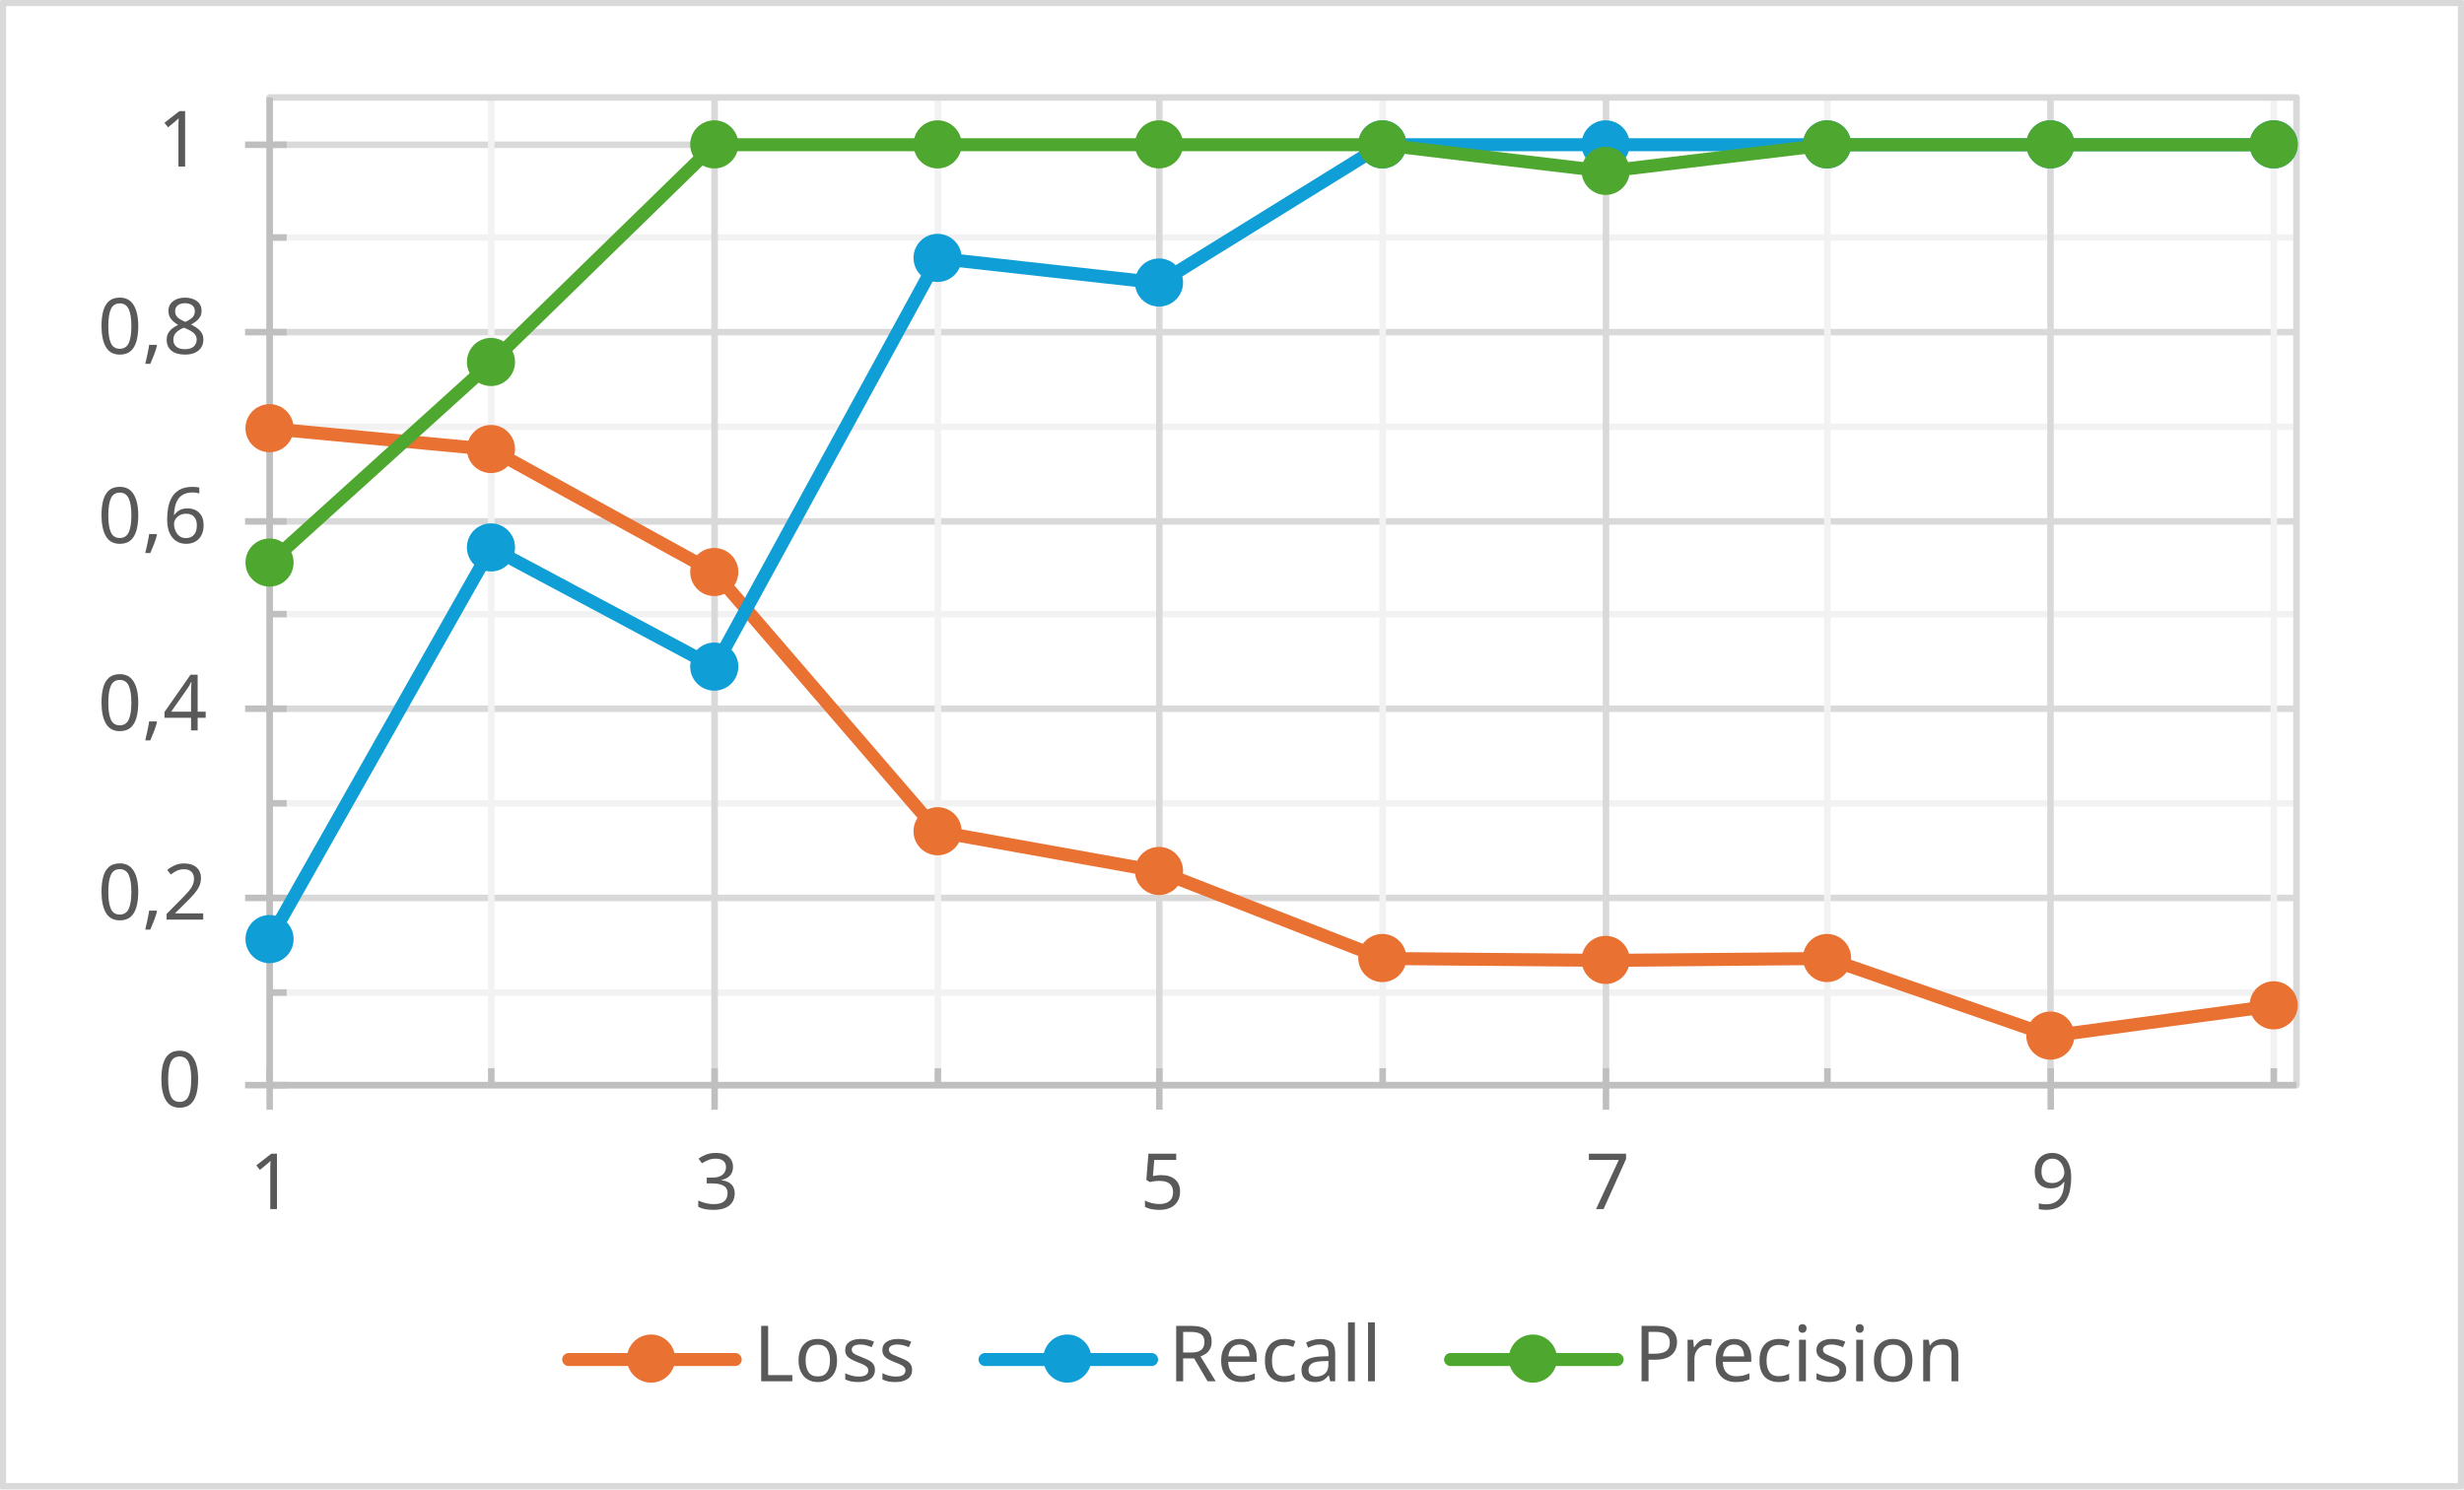
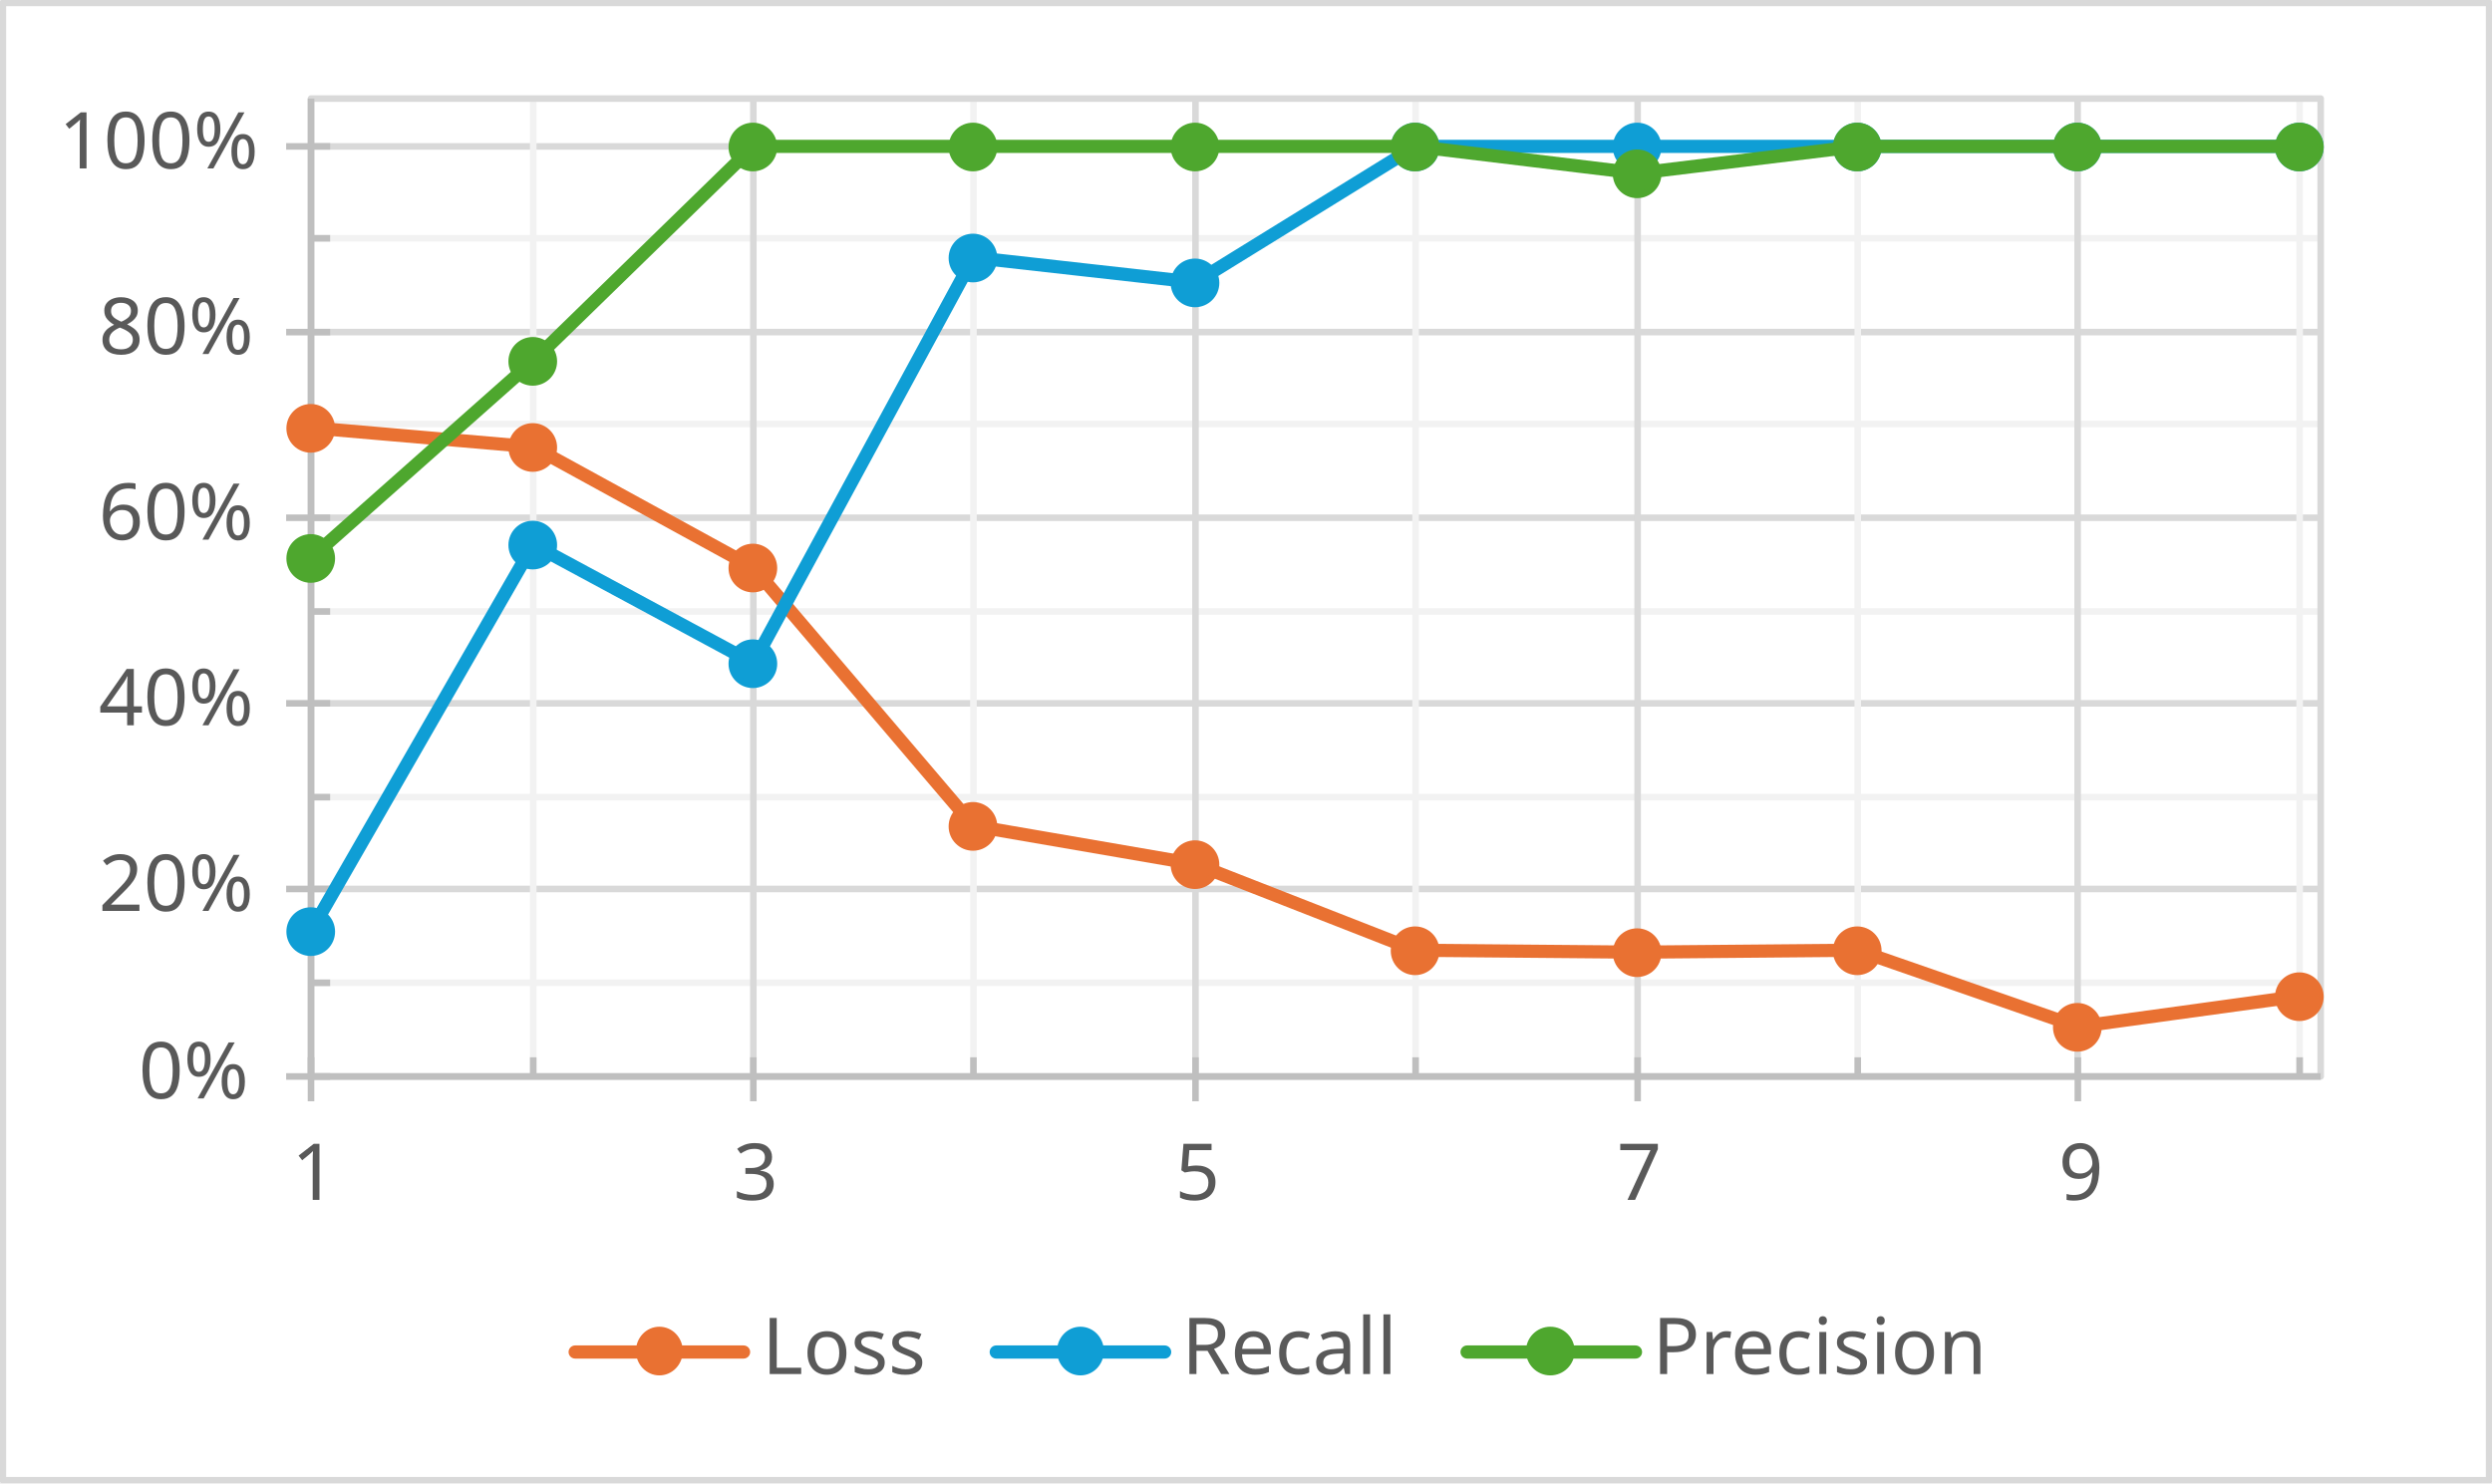
- <svg xmlns="http://www.w3.org/2000/svg" width="1302" height="787" xml:space="preserve" overflow="hidden">
+ <svg xmlns="http://www.w3.org/2000/svg" width="1302" height="775" xml:space="preserve" overflow="hidden">
  <defs>
    <clipPath id="clip0">
-       <rect x="2674" y="914" width="1302" height="787" />
+       <rect x="2670" y="899" width="1302" height="775" />
    </clipPath>
  </defs>
-   <g clip-path="url(#clip0)" transform="translate(-2674 -914)">
-     <rect x="2675" y="915" width="1299" height="784" fill="#FFFFFF" />
+   <g clip-path="url(#clip0)" transform="translate(-2670 -899)">
+     <rect x="2671" y="900" width="1299" height="772" fill="#FFFFFF" />
    <g>
-       <path d="M2816.5 1438.55 3887.5 1438.55M2816.5 1338.54 3887.5 1338.54M2816.5 1238.54 3887.5 1238.54M2816.5 1139.54 3887.5 1139.54M2816.5 1039.53 3887.5 1039.53" stroke="#F2F2F2" stroke-width="3.438" stroke-linejoin="round" stroke-miterlimit="10" fill="none" />
+       <path d="M2832.5 1412.55 3882.5 1412.55M2832.5 1315.54 3882.5 1315.54M2832.5 1218.54 3882.5 1218.54M2832.5 1120.54 3882.5 1120.54M2832.5 1023.53 3882.5 1023.53" stroke="#F2F2F2" stroke-width="3.438" stroke-linejoin="round" stroke-miterlimit="10" fill="none" />
    </g>
    <g>
-       <path d="M2816.5 1388.55 3887.5 1388.55M2816.5 1288.54 3887.5 1288.54M2816.5 1189.54 3887.5 1189.54M2816.5 1089.54 3887.5 1089.54M2816.5 990.5 3887.5 990.5" stroke="#D9D9D9" stroke-width="3.438" stroke-linejoin="round" stroke-miterlimit="10" fill="none" />
+       <path d="M2832.5 1363.54 3882.5 1363.54M2832.5 1266.54 3882.5 1266.54M2832.5 1169.54 3882.5 1169.54M2832.5 1072.54 3882.5 1072.54M2832.5 975.5 3882.5 975.5" stroke="#D9D9D9" stroke-width="3.438" stroke-linejoin="round" stroke-miterlimit="10" fill="none" />
    </g>
    <g>
-       <path d="M2933.6 965.5 2933.6 1487.5M3169.6 965.5 3169.6 1487.5M3404.61 965.5 3404.61 1487.5M3639.62 965.5 3639.62 1487.5M3875.5 965.5 3875.5 1487.5" stroke="#F2F2F2" stroke-width="3.438" stroke-linejoin="round" stroke-miterlimit="10" fill="none" />
+       <path d="M2948.6 950.5 2948.6 1461.5M3178.6 950.5 3178.6 1461.5M3409.61 950.5 3409.61 1461.5M3640.62 950.5 3640.62 1461.5M3871.5 950.5 3871.5 1461.5" stroke="#F2F2F2" stroke-width="3.438" stroke-linejoin="round" stroke-miterlimit="10" fill="none" />
    </g>
    <g>
-       <path d="M3051.6 965.5 3051.6 1487.5M3286.61 965.5 3286.61 1487.5M3522.62 965.5 3522.62 1487.5M3757.5 965.5 3757.5 1487.5" stroke="#D9D9D9" stroke-width="3.438" stroke-linejoin="round" stroke-miterlimit="10" fill="none" />
+       <path d="M3063.6 950.5 3063.6 1461.5M3294.61 950.5 3294.61 1461.5M3525.62 950.5 3525.62 1461.5M3755.5 950.5 3755.5 1461.5" stroke="#D9D9D9" stroke-width="3.438" stroke-linejoin="round" stroke-miterlimit="10" fill="none" />
    </g>
    <g>
-       <rect x="2816.5" y="965.5" width="1071" height="522" stroke="#D9D9D9" stroke-width="3.438" stroke-linejoin="round" stroke-miterlimit="10" fill="none" />
+       <rect x="2832.5" y="950.5" width="1050" height="511" stroke="#D9D9D9" stroke-width="3.438" stroke-linejoin="round" stroke-miterlimit="10" fill="none" />
    </g>
    <g>
-       <path d="M0 0 0 522" stroke="#BFBFBF" stroke-width="3.438" stroke-linejoin="round" stroke-miterlimit="10" fill="none" fill-rule="evenodd" transform="matrix(1 0 0 -1 2816.5 1487.5)" />
+       <path d="M0 0 0 511" stroke="#BFBFBF" stroke-width="3.438" stroke-linejoin="round" stroke-miterlimit="10" fill="none" fill-rule="evenodd" transform="matrix(1 0 0 -1 2832.5 1461.5)" />
    </g>
    <g>
-       <path d="M2816.59 1487.5 2825.5 1487.5M2816.59 1438.55 2825.5 1438.55M2816.59 1388.55 2825.5 1388.55M2816.59 1338.54 2825.5 1338.54M2816.59 1288.54 2825.5 1288.54M2816.59 1238.54 2825.5 1238.54M2816.59 1189.54 2825.5 1189.54M2816.59 1139.54 2825.5 1139.54M2816.59 1089.54 2825.5 1089.54M2816.59 1039.53 2825.5 1039.53M2816.59 990.5 2825.5 990.5M2803.5 1487.5 2816.59 1487.5M2803.5 1388.55 2816.59 1388.55M2803.5 1288.54 2816.59 1288.54M2803.5 1189.54 2816.59 1189.54M2803.5 1089.54 2816.59 1089.54M2803.5 990.5 2816.59 990.5" stroke="#BFBFBF" stroke-width="3.438" stroke-linejoin="round" stroke-miterlimit="10" fill="none" />
+       <path d="M2832.59 1461.5 2842.5 1461.5M2832.59 1412.55 2842.5 1412.55M2832.59 1363.54 2842.5 1363.54M2832.59 1315.54 2842.5 1315.54M2832.59 1266.54 2842.5 1266.54M2832.59 1218.54 2842.5 1218.54M2832.59 1169.54 2842.5 1169.54M2832.59 1120.54 2842.5 1120.54M2832.59 1072.54 2842.5 1072.54M2832.59 1023.53 2842.5 1023.53M2832.59 975.5 2842.5 975.5M2819.5 1461.5 2832.59 1461.5M2819.5 1363.54 2832.59 1363.54M2819.5 1266.54 2832.59 1266.54M2819.5 1169.54 2832.59 1169.54M2819.5 1072.54 2832.59 1072.54M2819.5 975.5 2832.59 975.5" stroke="#BFBFBF" stroke-width="3.438" stroke-linejoin="round" stroke-miterlimit="10" fill="none" />
    </g>
    <g>
-       <path d="M2816.5 1487.5 3887.5 1487.5" stroke="#BFBFBF" stroke-width="3.438" stroke-linejoin="round" stroke-miterlimit="10" fill="none" fill-rule="evenodd" />
+       <path d="M2832.5 1461.5 3882.5 1461.5" stroke="#BFBFBF" stroke-width="3.438" stroke-linejoin="round" stroke-miterlimit="10" fill="none" fill-rule="evenodd" />
    </g>
    <g>
-       <path d="M2816.5 1478.5 2816.5 1487.55M2933.6 1478.5 2933.6 1487.55M3051.6 1478.5 3051.6 1487.55M3169.6 1478.5 3169.6 1487.55M3286.61 1478.5 3286.61 1487.55M3404.61 1478.5 3404.61 1487.55M3522.62 1478.5 3522.62 1487.55M3639.62 1478.5 3639.62 1487.55M3757.62 1478.5 3757.62 1487.55M3875.5 1478.5 3875.5 1487.55M2816.5 1487.55 2816.5 1500.5M3051.6 1487.55 3051.6 1500.5M3286.61 1487.55 3286.61 1500.5M3522.62 1487.55 3522.62 1500.5M3757.62 1487.55 3757.62 1500.5" stroke="#BFBFBF" stroke-width="3.438" stroke-linejoin="round" stroke-miterlimit="10" fill="none" />
+       <path d="M2832.5 1451.5 2832.5 1461.55M2948.6 1451.5 2948.6 1461.55M3063.6 1451.5 3063.6 1461.55M3178.6 1451.5 3178.6 1461.55M3294.61 1451.5 3294.61 1461.55M3409.61 1451.5 3409.61 1461.55M3525.62 1451.5 3525.62 1461.55M3640.62 1451.5 3640.62 1461.55M3755.62 1451.5 3755.62 1461.55M3871.5 1451.5 3871.5 1461.55M2832.5 1461.55 2832.5 1474.5M3063.6 1461.55 3063.6 1474.5M3294.61 1461.55 3294.61 1474.5M3525.62 1461.55 3525.62 1474.5M3755.62 1461.55 3755.62 1474.5" stroke="#BFBFBF" stroke-width="3.438" stroke-linejoin="round" stroke-miterlimit="10" fill="none" />
    </g>
    <g>
-       <path d="M2816.5 1140.5 2933.6 1151.54 3051.6 1216.54 3169.6 1353.54 3286.61 1374.55 3404.61 1420.55 3522.62 1421.55 3639.62 1420.55 3757.62 1461.5 3875.5 1445.55" stroke="#E97132" stroke-width="6.875" stroke-linecap="round" stroke-linejoin="round" stroke-miterlimit="10" fill="none" />
+       <path d="M2832.5 1122.5 2948.6 1132.54 3063.6 1195.54 3178.6 1330.54 3294.61 1350.54 3409.61 1395.55 3525.62 1396.55 3640.62 1395.55 3755.62 1435.5 3871.5 1419.55" stroke="#E97132" stroke-width="6.875" stroke-linecap="round" stroke-linejoin="round" stroke-miterlimit="10" fill="none" />
    </g>
    <g>
-       <path d="M2827.43 1140.3C2827.43 1146.37 2822.5 1151.3 2816.43 1151.3 2810.35 1151.3 2805.43 1146.37 2805.43 1140.3 2805.43 1134.22 2810.35 1129.3 2816.43 1129.3 2822.5 1129.3 2827.43 1134.22 2827.43 1140.3Z" stroke="#E97132" stroke-width="3.438" stroke-linejoin="round" stroke-miterlimit="10" fill="#E97132" />
-       <path d="M2944.43 1151.3C2944.43 1157.37 2939.5 1162.3 2933.43 1162.3 2927.35 1162.3 2922.43 1157.37 2922.43 1151.3 2922.43 1145.22 2927.35 1140.3 2933.43 1140.3 2939.5 1140.3 2944.43 1145.22 2944.43 1151.3Z" stroke="#E97132" stroke-width="3.438" stroke-linejoin="round" stroke-miterlimit="10" fill="#E97132" />
-       <path d="M3062.43 1216.3C3062.43 1222.37 3057.5 1227.3 3051.43 1227.3 3045.35 1227.3 3040.43 1222.37 3040.43 1216.3 3040.43 1210.22 3045.35 1205.3 3051.43 1205.3 3057.5 1205.3 3062.43 1210.22 3062.43 1216.3Z" stroke="#E97132" stroke-width="3.438" stroke-linejoin="round" stroke-miterlimit="10" fill="#E97132" />
-       <path d="M3180.43 1353.3C3180.43 1359.37 3175.5 1364.3 3169.43 1364.3 3163.35 1364.3 3158.43 1359.37 3158.43 1353.3 3158.43 1347.22 3163.35 1342.3 3169.43 1342.3 3175.5 1342.3 3180.43 1347.22 3180.43 1353.3Z" stroke="#E97132" stroke-width="3.438" stroke-linejoin="round" stroke-miterlimit="10" fill="#E97132" />
-       <path d="M3297.43 1374.3C3297.43 1380.37 3292.5 1385.3 3286.43 1385.3 3280.35 1385.3 3275.43 1380.37 3275.43 1374.3 3275.43 1368.22 3280.35 1363.3 3286.43 1363.3 3292.5 1363.3 3297.43 1368.22 3297.43 1374.3Z" stroke="#E97132" stroke-width="3.438" stroke-linejoin="round" stroke-miterlimit="10" fill="#E97132" />
-       <path d="M3415.43 1420.3C3415.43 1426.37 3410.5 1431.3 3404.43 1431.3 3398.35 1431.3 3393.43 1426.37 3393.43 1420.3 3393.43 1414.22 3398.35 1409.3 3404.43 1409.3 3410.5 1409.3 3415.43 1414.22 3415.43 1420.3Z" stroke="#E97132" stroke-width="3.438" stroke-linejoin="round" stroke-miterlimit="10" fill="#E97132" />
-       <path d="M3533.43 1421.3C3533.43 1427.37 3528.5 1432.3 3522.43 1432.3 3516.35 1432.3 3511.43 1427.37 3511.43 1421.3 3511.43 1415.22 3516.35 1410.3 3522.43 1410.3 3528.5 1410.3 3533.43 1415.22 3533.43 1421.3Z" stroke="#E97132" stroke-width="3.438" stroke-linejoin="round" stroke-miterlimit="10" fill="#E97132" />
-       <path d="M3650.43 1420.3C3650.43 1426.37 3645.5 1431.3 3639.43 1431.3 3633.35 1431.3 3628.43 1426.37 3628.43 1420.3 3628.43 1414.22 3633.35 1409.3 3639.43 1409.3 3645.5 1409.3 3650.43 1414.22 3650.43 1420.3Z" stroke="#E97132" stroke-width="3.438" stroke-linejoin="round" stroke-miterlimit="10" fill="#E97132" />
-       <path d="M3768.43 1461.3C3768.43 1467.37 3763.5 1472.3 3757.43 1472.3 3751.35 1472.3 3746.43 1467.37 3746.43 1461.3 3746.43 1455.22 3751.35 1450.3 3757.43 1450.3 3763.5 1450.3 3768.43 1455.22 3768.43 1461.3Z" stroke="#E97132" stroke-width="3.438" stroke-linejoin="round" stroke-miterlimit="10" fill="#E97132" />
-       <path d="M3886.43 1445.3C3886.43 1451.37 3881.5 1456.3 3875.43 1456.3 3869.35 1456.3 3864.43 1451.37 3864.43 1445.3 3864.43 1439.22 3869.35 1434.3 3875.43 1434.3 3881.5 1434.3 3886.43 1439.22 3886.43 1445.3Z" stroke="#E97132" stroke-width="3.438" stroke-linejoin="round" stroke-miterlimit="10" fill="#E97132" />
+       <path d="M2843.35 1122.83C2843.35 1128.9 2838.42 1133.83 2832.35 1133.83 2826.27 1133.83 2821.35 1128.9 2821.35 1122.83 2821.35 1116.75 2826.27 1111.83 2832.35 1111.83 2838.42 1111.83 2843.35 1116.75 2843.35 1122.83Z" stroke="#E97132" stroke-width="3.438" stroke-linejoin="round" stroke-miterlimit="10" fill="#E97132" />
+       <path d="M2959.35 1132.83C2959.35 1138.9 2954.42 1143.83 2948.35 1143.83 2942.27 1143.83 2937.35 1138.9 2937.35 1132.83 2937.35 1126.75 2942.27 1121.83 2948.35 1121.83 2954.42 1121.83 2959.35 1126.75 2959.35 1132.83Z" stroke="#E97132" stroke-width="3.438" stroke-linejoin="round" stroke-miterlimit="10" fill="#E97132" />
+       <path d="M3074.35 1195.83C3074.35 1201.9 3069.42 1206.83 3063.35 1206.83 3057.27 1206.83 3052.35 1201.9 3052.35 1195.83 3052.35 1189.75 3057.27 1184.83 3063.35 1184.83 3069.42 1184.83 3074.35 1189.75 3074.35 1195.83Z" stroke="#E97132" stroke-width="3.438" stroke-linejoin="round" stroke-miterlimit="10" fill="#E97132" />
+       <path d="M3189.35 1330.83C3189.35 1336.9 3184.42 1341.83 3178.35 1341.83 3172.27 1341.83 3167.35 1336.9 3167.35 1330.83 3167.35 1324.75 3172.27 1319.83 3178.35 1319.83 3184.42 1319.83 3189.35 1324.75 3189.35 1330.83Z" stroke="#E97132" stroke-width="3.438" stroke-linejoin="round" stroke-miterlimit="10" fill="#E97132" />
+       <path d="M3305.35 1350.83C3305.35 1356.9 3300.42 1361.83 3294.35 1361.83 3288.27 1361.83 3283.35 1356.9 3283.35 1350.83 3283.35 1344.75 3288.27 1339.83 3294.35 1339.83 3300.42 1339.83 3305.35 1344.75 3305.35 1350.83Z" stroke="#E97132" stroke-width="3.438" stroke-linejoin="round" stroke-miterlimit="10" fill="#E97132" />
+       <path d="M3420.35 1395.83C3420.35 1401.9 3415.42 1406.83 3409.35 1406.83 3403.27 1406.83 3398.35 1401.9 3398.35 1395.83 3398.35 1389.75 3403.27 1384.83 3409.35 1384.83 3415.42 1384.83 3420.35 1389.75 3420.35 1395.83Z" stroke="#E97132" stroke-width="3.438" stroke-linejoin="round" stroke-miterlimit="10" fill="#E97132" />
+       <path d="M3536.35 1396.83C3536.35 1402.9 3531.42 1407.83 3525.35 1407.83 3519.27 1407.83 3514.35 1402.9 3514.35 1396.83 3514.35 1390.75 3519.27 1385.83 3525.35 1385.83 3531.42 1385.83 3536.35 1390.75 3536.35 1396.83Z" stroke="#E97132" stroke-width="3.438" stroke-linejoin="round" stroke-miterlimit="10" fill="#E97132" />
+       <path d="M3651.35 1395.83C3651.35 1401.9 3646.42 1406.83 3640.35 1406.83 3634.27 1406.83 3629.35 1401.9 3629.35 1395.83 3629.35 1389.75 3634.27 1384.83 3640.35 1384.83 3646.42 1384.83 3651.35 1389.75 3651.35 1395.83Z" stroke="#E97132" stroke-width="3.438" stroke-linejoin="round" stroke-miterlimit="10" fill="#E97132" />
+       <path d="M3766.35 1435.83C3766.35 1441.9 3761.42 1446.83 3755.35 1446.83 3749.27 1446.83 3744.35 1441.9 3744.35 1435.83 3744.35 1429.75 3749.27 1424.83 3755.35 1424.83 3761.42 1424.83 3766.35 1429.75 3766.35 1435.83Z" stroke="#E97132" stroke-width="3.438" stroke-linejoin="round" stroke-miterlimit="10" fill="#E97132" />
+       <path d="M3882.35 1419.83C3882.35 1425.9 3877.42 1430.83 3871.35 1430.83 3865.27 1430.83 3860.35 1425.9 3860.35 1419.83 3860.35 1413.75 3865.27 1408.83 3871.35 1408.83 3877.42 1408.83 3882.35 1413.75 3882.35 1419.83Z" stroke="#E97132" stroke-width="3.438" stroke-linejoin="round" stroke-miterlimit="10" fill="#E97132" />
    </g>
    <g>
-       <path d="M2816.5 1410.5 2933.6 1203.54 3051.6 1266.54 3169.6 1050.53 3286.61 1063.54 3404.61 990.5 3522.62 990.5 3639.62 990.5 3757.62 990.5 3875.5 990.5" stroke="#0F9ED5" stroke-width="6.875" stroke-linecap="round" stroke-linejoin="round" stroke-miterlimit="10" fill="none" />
+       <path d="M2832.5 1385.5 2948.6 1183.54 3063.6 1245.54 3178.6 1033.53 3294.61 1046.53 3409.61 975.5 3525.62 975.5 3640.62 975.5 3755.62 975.5 3871.5 975.5" stroke="#0F9ED5" stroke-width="6.875" stroke-linecap="round" stroke-linejoin="round" stroke-miterlimit="10" fill="none" />
    </g>
    <g>
-       <path d="M2827.43 1410.3C2827.43 1416.37 2822.5 1421.3 2816.43 1421.3 2810.35 1421.3 2805.43 1416.37 2805.43 1410.3 2805.43 1404.22 2810.35 1399.3 2816.43 1399.3 2822.5 1399.3 2827.43 1404.22 2827.43 1410.3Z" stroke="#0F9ED5" stroke-width="3.438" stroke-linejoin="round" stroke-miterlimit="10" fill="#0F9ED5" />
-       <path d="M2944.43 1203.3C2944.43 1209.37 2939.5 1214.3 2933.43 1214.3 2927.35 1214.3 2922.43 1209.37 2922.43 1203.3 2922.43 1197.22 2927.35 1192.3 2933.43 1192.3 2939.5 1192.3 2944.43 1197.22 2944.43 1203.3Z" stroke="#0F9ED5" stroke-width="3.438" stroke-linejoin="round" stroke-miterlimit="10" fill="#0F9ED5" />
-       <path d="M3062.43 1266.3C3062.43 1272.37 3057.5 1277.3 3051.43 1277.3 3045.35 1277.3 3040.43 1272.37 3040.43 1266.3 3040.43 1260.22 3045.35 1255.3 3051.43 1255.3 3057.5 1255.3 3062.43 1260.22 3062.43 1266.3Z" stroke="#0F9ED5" stroke-width="3.438" stroke-linejoin="round" stroke-miterlimit="10" fill="#0F9ED5" />
-       <path d="M3180.43 1050.3C3180.43 1056.37 3175.5 1061.3 3169.43 1061.3 3163.35 1061.3 3158.43 1056.37 3158.43 1050.3 3158.43 1044.22 3163.35 1039.3 3169.43 1039.3 3175.5 1039.3 3180.43 1044.22 3180.43 1050.3Z" stroke="#0F9ED5" stroke-width="3.438" stroke-linejoin="round" stroke-miterlimit="10" fill="#0F9ED5" />
-       <path d="M3297.43 1063.3C3297.43 1069.37 3292.5 1074.3 3286.43 1074.3 3280.35 1074.3 3275.43 1069.37 3275.43 1063.3 3275.43 1057.22 3280.35 1052.3 3286.43 1052.3 3292.5 1052.3 3297.43 1057.22 3297.43 1063.3Z" stroke="#0F9ED5" stroke-width="3.438" stroke-linejoin="round" stroke-miterlimit="10" fill="#0F9ED5" />
-       <path d="M3415.43 990.297C3415.43 996.372 3410.5 1001.3 3404.43 1001.3 3398.35 1001.3 3393.43 996.372 3393.43 990.297 3393.43 984.222 3398.35 979.298 3404.43 979.298 3410.5 979.298 3415.43 984.222 3415.43 990.297Z" stroke="#0F9ED5" stroke-width="3.438" stroke-linejoin="round" stroke-miterlimit="10" fill="#0F9ED5" />
-       <path d="M3533.43 990.297C3533.43 996.372 3528.5 1001.3 3522.43 1001.3 3516.35 1001.3 3511.43 996.372 3511.43 990.297 3511.43 984.222 3516.35 979.298 3522.43 979.298 3528.5 979.298 3533.43 984.222 3533.43 990.297Z" stroke="#0F9ED5" stroke-width="3.438" stroke-linejoin="round" stroke-miterlimit="10" fill="#0F9ED5" />
-       <path d="M3650.43 990.297C3650.43 996.372 3645.5 1001.3 3639.43 1001.3 3633.35 1001.3 3628.43 996.372 3628.43 990.297 3628.43 984.222 3633.35 979.298 3639.43 979.298 3645.5 979.298 3650.43 984.222 3650.43 990.297Z" stroke="#0F9ED5" stroke-width="3.438" stroke-linejoin="round" stroke-miterlimit="10" fill="#0F9ED5" />
-       <path d="M3768.43 990.297C3768.43 996.372 3763.5 1001.3 3757.43 1001.3 3751.35 1001.3 3746.43 996.372 3746.43 990.297 3746.43 984.222 3751.35 979.298 3757.43 979.298 3763.5 979.298 3768.43 984.222 3768.43 990.297Z" stroke="#0F9ED5" stroke-width="3.438" stroke-linejoin="round" stroke-miterlimit="10" fill="#0F9ED5" />
-       <path d="M3886.43 990.297C3886.43 996.372 3881.5 1001.3 3875.43 1001.3 3869.35 1001.3 3864.43 996.372 3864.43 990.297 3864.43 984.222 3869.35 979.298 3875.43 979.298 3881.5 979.298 3886.43 984.222 3886.43 990.297Z" stroke="#0F9ED5" stroke-width="3.438" stroke-linejoin="round" stroke-miterlimit="10" fill="#0F9ED5" />
+       <path d="M2843.35 1385.83C2843.35 1391.9 2838.42 1396.83 2832.35 1396.83 2826.27 1396.83 2821.35 1391.9 2821.35 1385.83 2821.35 1379.75 2826.27 1374.83 2832.35 1374.83 2838.42 1374.83 2843.35 1379.75 2843.35 1385.83Z" stroke="#0F9ED5" stroke-width="3.438" stroke-linejoin="round" stroke-miterlimit="10" fill="#0F9ED5" />
+       <path d="M2959.35 1183.83C2959.35 1189.9 2954.42 1194.83 2948.35 1194.83 2942.27 1194.83 2937.35 1189.9 2937.35 1183.83 2937.35 1177.75 2942.27 1172.83 2948.35 1172.83 2954.42 1172.83 2959.35 1177.75 2959.35 1183.83Z" stroke="#0F9ED5" stroke-width="3.438" stroke-linejoin="round" stroke-miterlimit="10" fill="#0F9ED5" />
+       <path d="M3074.35 1245.83C3074.35 1251.9 3069.42 1256.83 3063.35 1256.83 3057.27 1256.83 3052.35 1251.9 3052.35 1245.83 3052.35 1239.75 3057.27 1234.83 3063.35 1234.83 3069.42 1234.83 3074.35 1239.75 3074.35 1245.83Z" stroke="#0F9ED5" stroke-width="3.438" stroke-linejoin="round" stroke-miterlimit="10" fill="#0F9ED5" />
+       <path d="M3189.35 1033.83C3189.35 1039.9 3184.42 1044.83 3178.35 1044.83 3172.27 1044.83 3167.35 1039.9 3167.35 1033.83 3167.35 1027.75 3172.27 1022.83 3178.35 1022.83 3184.42 1022.83 3189.35 1027.75 3189.35 1033.83Z" stroke="#0F9ED5" stroke-width="3.438" stroke-linejoin="round" stroke-miterlimit="10" fill="#0F9ED5" />
+       <path d="M3305.35 1046.83C3305.35 1052.9 3300.42 1057.83 3294.35 1057.83 3288.27 1057.83 3283.35 1052.9 3283.35 1046.83 3283.35 1040.75 3288.27 1035.83 3294.35 1035.83 3300.42 1035.83 3305.35 1040.75 3305.35 1046.83Z" stroke="#0F9ED5" stroke-width="3.438" stroke-linejoin="round" stroke-miterlimit="10" fill="#0F9ED5" />
+       <path d="M3420.35 975.826C3420.35 981.901 3415.42 986.826 3409.35 986.826 3403.27 986.826 3398.35 981.901 3398.35 975.826 3398.35 969.751 3403.27 964.826 3409.35 964.826 3415.42 964.826 3420.35 969.751 3420.35 975.826Z" stroke="#0F9ED5" stroke-width="3.438" stroke-linejoin="round" stroke-miterlimit="10" fill="#0F9ED5" />
+       <path d="M3536.35 975.826C3536.35 981.901 3531.42 986.826 3525.35 986.826 3519.27 986.826 3514.35 981.901 3514.35 975.826 3514.35 969.751 3519.27 964.826 3525.35 964.826 3531.42 964.826 3536.35 969.751 3536.35 975.826Z" stroke="#0F9ED5" stroke-width="3.438" stroke-linejoin="round" stroke-miterlimit="10" fill="#0F9ED5" />
+       <path d="M3651.35 975.826C3651.35 981.901 3646.42 986.826 3640.35 986.826 3634.27 986.826 3629.35 981.901 3629.35 975.826 3629.35 969.751 3634.27 964.826 3640.35 964.826 3646.42 964.826 3651.35 969.751 3651.35 975.826Z" stroke="#0F9ED5" stroke-width="3.438" stroke-linejoin="round" stroke-miterlimit="10" fill="#0F9ED5" />
+       <path d="M3766.35 975.826C3766.35 981.901 3761.42 986.826 3755.35 986.826 3749.27 986.826 3744.35 981.901 3744.35 975.826 3744.35 969.751 3749.27 964.826 3755.35 964.826 3761.42 964.826 3766.35 969.751 3766.35 975.826Z" stroke="#0F9ED5" stroke-width="3.438" stroke-linejoin="round" stroke-miterlimit="10" fill="#0F9ED5" />
+       <path d="M3882.35 975.826C3882.35 981.901 3877.42 986.826 3871.35 986.826 3865.27 986.826 3860.35 981.901 3860.35 975.826 3860.35 969.751 3865.27 964.826 3871.35 964.826 3877.42 964.826 3882.35 969.751 3882.35 975.826Z" stroke="#0F9ED5" stroke-width="3.438" stroke-linejoin="round" stroke-miterlimit="10" fill="#0F9ED5" />
    </g>
    <g>
-       <path d="M2816.5 1211.5 2933.6 1105.54 3051.6 990.5 3169.6 990.5 3286.61 990.5 3404.61 990.5 3522.62 1004.53 3639.62 990.5 3757.62 990.5 3875.5 990.5" stroke="#4EA72E" stroke-width="6.875" stroke-linecap="round" stroke-linejoin="round" stroke-miterlimit="10" fill="none" />
+       <path d="M2832.5 1190.5 2948.6 1087.54 3063.6 975.5 3178.6 975.5 3294.61 975.5 3409.61 975.5 3525.62 989.533 3640.62 975.5 3755.62 975.5 3871.5 975.5" stroke="#4EA72E" stroke-width="6.875" stroke-linecap="round" stroke-linejoin="round" stroke-miterlimit="10" fill="none" />
    </g>
    <g>
-       <path d="M2827.43 1211.3C2827.43 1217.37 2822.5 1222.3 2816.43 1222.3 2810.35 1222.3 2805.43 1217.37 2805.43 1211.3 2805.43 1205.22 2810.35 1200.3 2816.43 1200.3 2822.5 1200.3 2827.43 1205.22 2827.43 1211.3Z" stroke="#4EA72E" stroke-width="3.438" stroke-linejoin="round" stroke-miterlimit="10" fill="#4EA72E" />
-       <path d="M2944.43 1105.3C2944.43 1111.37 2939.5 1116.3 2933.43 1116.3 2927.35 1116.3 2922.43 1111.37 2922.43 1105.3 2922.43 1099.22 2927.35 1094.3 2933.43 1094.3 2939.5 1094.3 2944.43 1099.22 2944.43 1105.3Z" stroke="#4EA72E" stroke-width="3.438" stroke-linejoin="round" stroke-miterlimit="10" fill="#4EA72E" />
-       <path d="M3062.43 990.297C3062.43 996.372 3057.5 1001.3 3051.43 1001.3 3045.35 1001.3 3040.43 996.372 3040.43 990.297 3040.43 984.222 3045.35 979.298 3051.43 979.298 3057.5 979.298 3062.43 984.222 3062.43 990.297Z" stroke="#4EA72E" stroke-width="3.438" stroke-linejoin="round" stroke-miterlimit="10" fill="#4EA72E" />
-       <path d="M3180.43 990.297C3180.43 996.372 3175.5 1001.3 3169.43 1001.3 3163.35 1001.3 3158.43 996.372 3158.43 990.297 3158.43 984.222 3163.35 979.298 3169.43 979.298 3175.5 979.298 3180.43 984.222 3180.43 990.297Z" stroke="#4EA72E" stroke-width="3.438" stroke-linejoin="round" stroke-miterlimit="10" fill="#4EA72E" />
-       <path d="M3297.43 990.297C3297.43 996.372 3292.5 1001.3 3286.43 1001.3 3280.35 1001.3 3275.43 996.372 3275.43 990.297 3275.43 984.222 3280.35 979.298 3286.43 979.298 3292.5 979.298 3297.43 984.222 3297.43 990.297Z" stroke="#4EA72E" stroke-width="3.438" stroke-linejoin="round" stroke-miterlimit="10" fill="#4EA72E" />
-       <path d="M3415.43 990.297C3415.43 996.372 3410.5 1001.3 3404.43 1001.3 3398.35 1001.3 3393.43 996.372 3393.43 990.297 3393.43 984.222 3398.35 979.298 3404.43 979.298 3410.5 979.298 3415.43 984.222 3415.43 990.297Z" stroke="#4EA72E" stroke-width="3.438" stroke-linejoin="round" stroke-miterlimit="10" fill="#4EA72E" />
-       <path d="M3533.43 1004.3C3533.43 1010.37 3528.5 1015.3 3522.43 1015.3 3516.35 1015.3 3511.43 1010.37 3511.43 1004.3 3511.43 998.222 3516.35 993.297 3522.43 993.297 3528.5 993.297 3533.43 998.222 3533.43 1004.3Z" stroke="#4EA72E" stroke-width="3.438" stroke-linejoin="round" stroke-miterlimit="10" fill="#4EA72E" />
-       <path d="M3650.43 990.297C3650.43 996.372 3645.5 1001.3 3639.43 1001.3 3633.35 1001.3 3628.43 996.372 3628.43 990.297 3628.43 984.222 3633.35 979.298 3639.43 979.298 3645.5 979.298 3650.43 984.222 3650.43 990.297Z" stroke="#4EA72E" stroke-width="3.438" stroke-linejoin="round" stroke-miterlimit="10" fill="#4EA72E" />
-       <path d="M3768.43 990.297C3768.43 996.372 3763.5 1001.3 3757.43 1001.3 3751.35 1001.3 3746.43 996.372 3746.43 990.297 3746.43 984.222 3751.35 979.298 3757.43 979.298 3763.5 979.298 3768.43 984.222 3768.43 990.297Z" stroke="#4EA72E" stroke-width="3.438" stroke-linejoin="round" stroke-miterlimit="10" fill="#4EA72E" />
-       <path d="M3886.43 990.297C3886.43 996.372 3881.5 1001.3 3875.43 1001.3 3869.35 1001.3 3864.43 996.372 3864.43 990.297 3864.43 984.222 3869.35 979.298 3875.43 979.298 3881.5 979.298 3886.43 984.222 3886.43 990.297Z" stroke="#4EA72E" stroke-width="3.438" stroke-linejoin="round" stroke-miterlimit="10" fill="#4EA72E" />
+       <path d="M2843.35 1190.83C2843.35 1196.9 2838.42 1201.83 2832.35 1201.83 2826.27 1201.83 2821.35 1196.9 2821.35 1190.83 2821.35 1184.75 2826.27 1179.83 2832.35 1179.83 2838.42 1179.83 2843.35 1184.75 2843.35 1190.83Z" stroke="#4EA72E" stroke-width="3.438" stroke-linejoin="round" stroke-miterlimit="10" fill="#4EA72E" />
+       <path d="M2959.35 1087.83C2959.35 1093.9 2954.42 1098.83 2948.35 1098.83 2942.27 1098.83 2937.35 1093.9 2937.35 1087.83 2937.35 1081.75 2942.27 1076.83 2948.35 1076.83 2954.42 1076.83 2959.35 1081.75 2959.35 1087.83Z" stroke="#4EA72E" stroke-width="3.438" stroke-linejoin="round" stroke-miterlimit="10" fill="#4EA72E" />
+       <path d="M3074.35 975.826C3074.35 981.901 3069.42 986.826 3063.35 986.826 3057.27 986.826 3052.35 981.901 3052.35 975.826 3052.35 969.751 3057.27 964.826 3063.35 964.826 3069.42 964.826 3074.35 969.751 3074.35 975.826Z" stroke="#4EA72E" stroke-width="3.438" stroke-linejoin="round" stroke-miterlimit="10" fill="#4EA72E" />
+       <path d="M3189.35 975.826C3189.35 981.901 3184.42 986.826 3178.35 986.826 3172.27 986.826 3167.35 981.901 3167.35 975.826 3167.35 969.751 3172.27 964.826 3178.35 964.826 3184.42 964.826 3189.35 969.751 3189.35 975.826Z" stroke="#4EA72E" stroke-width="3.438" stroke-linejoin="round" stroke-miterlimit="10" fill="#4EA72E" />
+       <path d="M3305.35 975.826C3305.35 981.901 3300.42 986.826 3294.35 986.826 3288.27 986.826 3283.35 981.901 3283.35 975.826 3283.35 969.751 3288.27 964.826 3294.35 964.826 3300.42 964.826 3305.35 969.751 3305.35 975.826Z" stroke="#4EA72E" stroke-width="3.438" stroke-linejoin="round" stroke-miterlimit="10" fill="#4EA72E" />
+       <path d="M3420.35 975.826C3420.35 981.901 3415.42 986.826 3409.35 986.826 3403.27 986.826 3398.35 981.901 3398.35 975.826 3398.35 969.751 3403.27 964.826 3409.35 964.826 3415.42 964.826 3420.35 969.751 3420.35 975.826Z" stroke="#4EA72E" stroke-width="3.438" stroke-linejoin="round" stroke-miterlimit="10" fill="#4EA72E" />
+       <path d="M3536.35 989.826C3536.35 995.901 3531.42 1000.83 3525.35 1000.83 3519.27 1000.83 3514.35 995.901 3514.35 989.826 3514.35 983.751 3519.27 978.826 3525.35 978.826 3531.42 978.826 3536.35 983.751 3536.35 989.826Z" stroke="#4EA72E" stroke-width="3.438" stroke-linejoin="round" stroke-miterlimit="10" fill="#4EA72E" />
+       <path d="M3651.35 975.826C3651.35 981.901 3646.42 986.826 3640.35 986.826 3634.27 986.826 3629.35 981.901 3629.35 975.826 3629.35 969.751 3634.27 964.826 3640.35 964.826 3646.42 964.826 3651.35 969.751 3651.35 975.826Z" stroke="#4EA72E" stroke-width="3.438" stroke-linejoin="round" stroke-miterlimit="10" fill="#4EA72E" />
+       <path d="M3766.35 975.826C3766.35 981.901 3761.42 986.826 3755.35 986.826 3749.27 986.826 3744.35 981.901 3744.35 975.826 3744.35 969.751 3749.27 964.826 3755.35 964.826 3761.42 964.826 3766.35 969.751 3766.35 975.826Z" stroke="#4EA72E" stroke-width="3.438" stroke-linejoin="round" stroke-miterlimit="10" fill="#4EA72E" />
+       <path d="M3882.35 975.826C3882.35 981.901 3877.42 986.826 3871.35 986.826 3865.27 986.826 3860.35 981.901 3860.35 975.826 3860.35 969.751 3865.27 964.826 3871.35 964.826 3877.42 964.826 3882.35 969.751 3882.35 975.826Z" stroke="#4EA72E" stroke-width="3.438" stroke-linejoin="round" stroke-miterlimit="10" fill="#4EA72E" />
    </g>
    <g>
-       <text fill="#595959" font-family="Aptos Narrow,Aptos Narrow_MSFontService,sans-serif" font-weight="400" font-stretch="semi-condensed" font-size="41" transform="matrix(1 0 0 1 2757.25 1499)">0</text>
+       <text fill="#595959" font-family="Aptos Narrow,Aptos Narrow_MSFontService,sans-serif" font-weight="400" font-stretch="semi-condensed" font-size="41" transform="matrix(1 0 0 1 2742.44 1473)">0%</text>
    </g>
    <g>
-       <text fill="#595959" font-family="Aptos Narrow,Aptos Narrow_MSFontService,sans-serif" font-weight="400" font-stretch="semi-condensed" font-size="41" transform="matrix(1 0 0 1 2725.62 1400)">0,2</text>
+       <text fill="#595959" font-family="Aptos Narrow,Aptos Narrow_MSFontService,sans-serif" font-weight="400" font-stretch="semi-condensed" font-size="41" transform="matrix(1 0 0 1 2721.54 1375)">20%</text>
    </g>
    <g>
-       <text fill="#595959" font-family="Aptos Narrow,Aptos Narrow_MSFontService,sans-serif" font-weight="400" font-stretch="semi-condensed" font-size="41" transform="matrix(1 0 0 1 2725.62 1300)">0,4</text>
+       <text fill="#595959" font-family="Aptos Narrow,Aptos Narrow_MSFontService,sans-serif" font-weight="400" font-stretch="semi-condensed" font-size="41" transform="matrix(1 0 0 1 2721.54 1278)">40%</text>
    </g>
    <g>
-       <text fill="#595959" font-family="Aptos Narrow,Aptos Narrow_MSFontService,sans-serif" font-weight="400" font-stretch="semi-condensed" font-size="41" transform="matrix(1 0 0 1 2725.62 1201)">0,6</text>
+       <text fill="#595959" font-family="Aptos Narrow,Aptos Narrow_MSFontService,sans-serif" font-weight="400" font-stretch="semi-condensed" font-size="41" transform="matrix(1 0 0 1 2721.54 1181)">60%</text>
    </g>
    <g>
-       <text fill="#595959" font-family="Aptos Narrow,Aptos Narrow_MSFontService,sans-serif" font-weight="400" font-stretch="semi-condensed" font-size="41" transform="matrix(1 0 0 1 2725.62 1101)">0,8</text>
+       <text fill="#595959" font-family="Aptos Narrow,Aptos Narrow_MSFontService,sans-serif" font-weight="400" font-stretch="semi-condensed" font-size="41" transform="matrix(1 0 0 1 2721.54 1084)">80%</text>
    </g>
    <g>
-       <text fill="#595959" font-family="Aptos Narrow,Aptos Narrow_MSFontService,sans-serif" font-weight="400" font-stretch="semi-condensed" font-size="41" transform="matrix(1 0 0 1 2757.25 1002)">1</text>
+       <text fill="#595959" font-family="Aptos Narrow,Aptos Narrow_MSFontService,sans-serif" font-weight="400" font-stretch="semi-condensed" font-size="41" transform="matrix(1 0 0 1 2700.64 987)">100%</text>
    </g>
    <g>
-       <text fill="#595959" font-family="Aptos Narrow,Aptos Narrow_MSFontService,sans-serif" font-weight="400" font-stretch="semi-condensed" font-size="41" transform="matrix(1 0 0 1 2805.78 1553)">1</text>
+       <text fill="#595959" font-family="Aptos Narrow,Aptos Narrow_MSFontService,sans-serif" font-weight="400" font-stretch="semi-condensed" font-size="41" transform="matrix(1 0 0 1 2822.35 1526)">1</text>
    </g>
    <g>
-       <text fill="#595959" font-family="Aptos Narrow,Aptos Narrow_MSFontService,sans-serif" font-weight="400" font-stretch="semi-condensed" font-size="41" transform="matrix(1 0 0 1 3041.12 1553)">3</text>
+       <text fill="#595959" font-family="Aptos Narrow,Aptos Narrow_MSFontService,sans-serif" font-weight="400" font-stretch="semi-condensed" font-size="41" transform="matrix(1 0 0 1 3053.15 1526)">3</text>
    </g>
    <g>
-       <text fill="#595959" font-family="Aptos Narrow,Aptos Narrow_MSFontService,sans-serif" font-weight="400" font-stretch="semi-condensed" font-size="41" transform="matrix(1 0 0 1 3276.45 1553)">5</text>
+       <text fill="#595959" font-family="Aptos Narrow,Aptos Narrow_MSFontService,sans-serif" font-weight="400" font-stretch="semi-condensed" font-size="41" transform="matrix(1 0 0 1 3283.94 1526)">5</text>
    </g>
    <g>
-       <text fill="#595959" font-family="Aptos Narrow,Aptos Narrow_MSFontService,sans-serif" font-weight="400" font-stretch="semi-condensed" font-size="41" transform="matrix(1 0 0 1 3511.79 1553)">7</text>
+       <text fill="#595959" font-family="Aptos Narrow,Aptos Narrow_MSFontService,sans-serif" font-weight="400" font-stretch="semi-condensed" font-size="41" transform="matrix(1 0 0 1 3514.74 1526)">7</text>
    </g>
    <g>
-       <text fill="#595959" font-family="Aptos Narrow,Aptos Narrow_MSFontService,sans-serif" font-weight="400" font-stretch="semi-condensed" font-size="41" transform="matrix(1 0 0 1 3747.13 1553)">9</text>
+       <text fill="#595959" font-family="Aptos Narrow,Aptos Narrow_MSFontService,sans-serif" font-weight="400" font-stretch="semi-condensed" font-size="41" transform="matrix(1 0 0 1 3745.54 1526)">9</text>
    </g>
    <g>
-       <path d="M2974.5 1632.5 3062.5 1632.5" stroke="#E97132" stroke-width="6.875" stroke-linecap="round" stroke-linejoin="round" stroke-miterlimit="10" fill="none" fill-rule="evenodd" />
+       <path d="M2970.5 1605.5 3058.5 1605.5" stroke="#E97132" stroke-width="6.875" stroke-linecap="round" stroke-linejoin="round" stroke-miterlimit="10" fill="none" fill-rule="evenodd" />
    </g>
    <g>
-       <path d="M3029 1632C3029 1638.07 3024.07 1643 3018 1643 3011.93 1643 3007 1638.07 3007 1632 3007 1625.92 3011.93 1621 3018 1621 3024.07 1621 3029 1625.92 3029 1632Z" stroke="#E97132" stroke-width="3.438" stroke-linejoin="round" stroke-miterlimit="10" fill="#E97132" />
+       <path d="M3025.02 1605C3025.02 1611.07 3020.31 1616 3014.5 1616 3008.69 1616 3003.98 1611.07 3003.98 1605 3003.98 1598.92 3008.69 1594 3014.5 1594 3020.31 1594 3025.02 1598.92 3025.02 1605Z" stroke="#E97132" stroke-width="3.438" stroke-linejoin="round" stroke-miterlimit="10" fill="#E97132" />
    </g>
    <g>
-       <text fill="#595959" font-family="Aptos Narrow,Aptos Narrow_MSFontService,sans-serif" font-weight="400" font-stretch="semi-condensed" font-size="41" transform="matrix(1 0 0 1 3072.23 1644)">Loss</text>
+       <text fill="#595959" font-family="Aptos Narrow,Aptos Narrow_MSFontService,sans-serif" font-weight="400" font-stretch="semi-condensed" font-size="41" transform="matrix(1 0 0 1 3068.15 1617)">Loss</text>
    </g>
    <g>
-       <path d="M3194.5 1632.5 3282.5 1632.5" stroke="#0F9ED5" stroke-width="6.875" stroke-linecap="round" stroke-linejoin="round" stroke-miterlimit="10" fill="none" fill-rule="evenodd" />
+       <path d="M3190.5 1605.5 3278.5 1605.5" stroke="#0F9ED5" stroke-width="6.875" stroke-linecap="round" stroke-linejoin="round" stroke-miterlimit="10" fill="none" fill-rule="evenodd" />
    </g>
    <g>
-       <path d="M3249 1632C3249 1638.07 3244.07 1643 3238 1643 3231.93 1643 3227 1638.07 3227 1632 3227 1625.92 3231.93 1621 3238 1621 3244.07 1621 3249 1625.92 3249 1632Z" stroke="#0F9ED5" stroke-width="3.438" stroke-linejoin="round" stroke-miterlimit="10" fill="#0F9ED5" />
+       <path d="M3245.02 1605C3245.02 1611.07 3240.31 1616 3234.5 1616 3228.69 1616 3223.98 1611.07 3223.98 1605 3223.98 1598.92 3228.69 1594 3234.5 1594 3240.31 1594 3245.02 1598.92 3245.02 1605Z" stroke="#0F9ED5" stroke-width="3.438" stroke-linejoin="round" stroke-miterlimit="10" fill="#0F9ED5" />
    </g>
    <g>
-       <text fill="#595959" font-family="Aptos Narrow,Aptos Narrow_MSFontService,sans-serif" font-weight="400" font-stretch="semi-condensed" font-size="41" transform="matrix(1 0 0 1 3291.52 1644)">Recall</text>
+       <text fill="#595959" font-family="Aptos Narrow,Aptos Narrow_MSFontService,sans-serif" font-weight="400" font-stretch="semi-condensed" font-size="41" transform="matrix(1 0 0 1 3287.44 1617)">Recall</text>
    </g>
    <g>
-       <path d="M3440.5 1632.5 3528.5 1632.5" stroke="#4EA72E" stroke-width="6.875" stroke-linecap="round" stroke-linejoin="round" stroke-miterlimit="10" fill="none" fill-rule="evenodd" />
+       <path d="M3436.5 1605.5 3524.5 1605.5" stroke="#4EA72E" stroke-width="6.875" stroke-linecap="round" stroke-linejoin="round" stroke-miterlimit="10" fill="none" fill-rule="evenodd" />
    </g>
    <g>
-       <path d="M3495 1632C3495 1638.07 3490.07 1643 3484 1643 3477.93 1643 3473 1638.07 3473 1632 3473 1625.92 3477.93 1621 3484 1621 3490.07 1621 3495 1625.92 3495 1632Z" stroke="#4EA72E" stroke-width="3.438" stroke-linejoin="round" stroke-miterlimit="10" fill="#4EA72E" />
+       <path d="M3491 1605C3491 1611.07 3486.07 1616 3480 1616 3473.93 1616 3469 1611.07 3469 1605 3469 1598.92 3473.93 1594 3480 1594 3486.07 1594 3491 1598.92 3491 1605Z" stroke="#4EA72E" stroke-width="3.438" stroke-linejoin="round" stroke-miterlimit="10" fill="#4EA72E" />
    </g>
    <g>
-       <text fill="#595959" font-family="Aptos Narrow,Aptos Narrow_MSFontService,sans-serif" font-weight="400" font-stretch="semi-condensed" font-size="41" transform="matrix(1 0 0 1 3537.44 1644)">Precision</text>
+       <text fill="#595959" font-family="Aptos Narrow,Aptos Narrow_MSFontService,sans-serif" font-weight="400" font-stretch="semi-condensed" font-size="41" transform="matrix(1 0 0 1 3533.36 1617)">Precision</text>
    </g>
-     <rect x="2675.5" y="915.5" width="1299" height="784" stroke="#D9D9D9" stroke-width="3.438" stroke-linejoin="round" stroke-miterlimit="10" fill="none" />
+     <rect x="2671.5" y="900.5" width="1299" height="772" stroke="#D9D9D9" stroke-width="3.438" stroke-linejoin="round" stroke-miterlimit="10" fill="none" />
  </g>
</svg>
